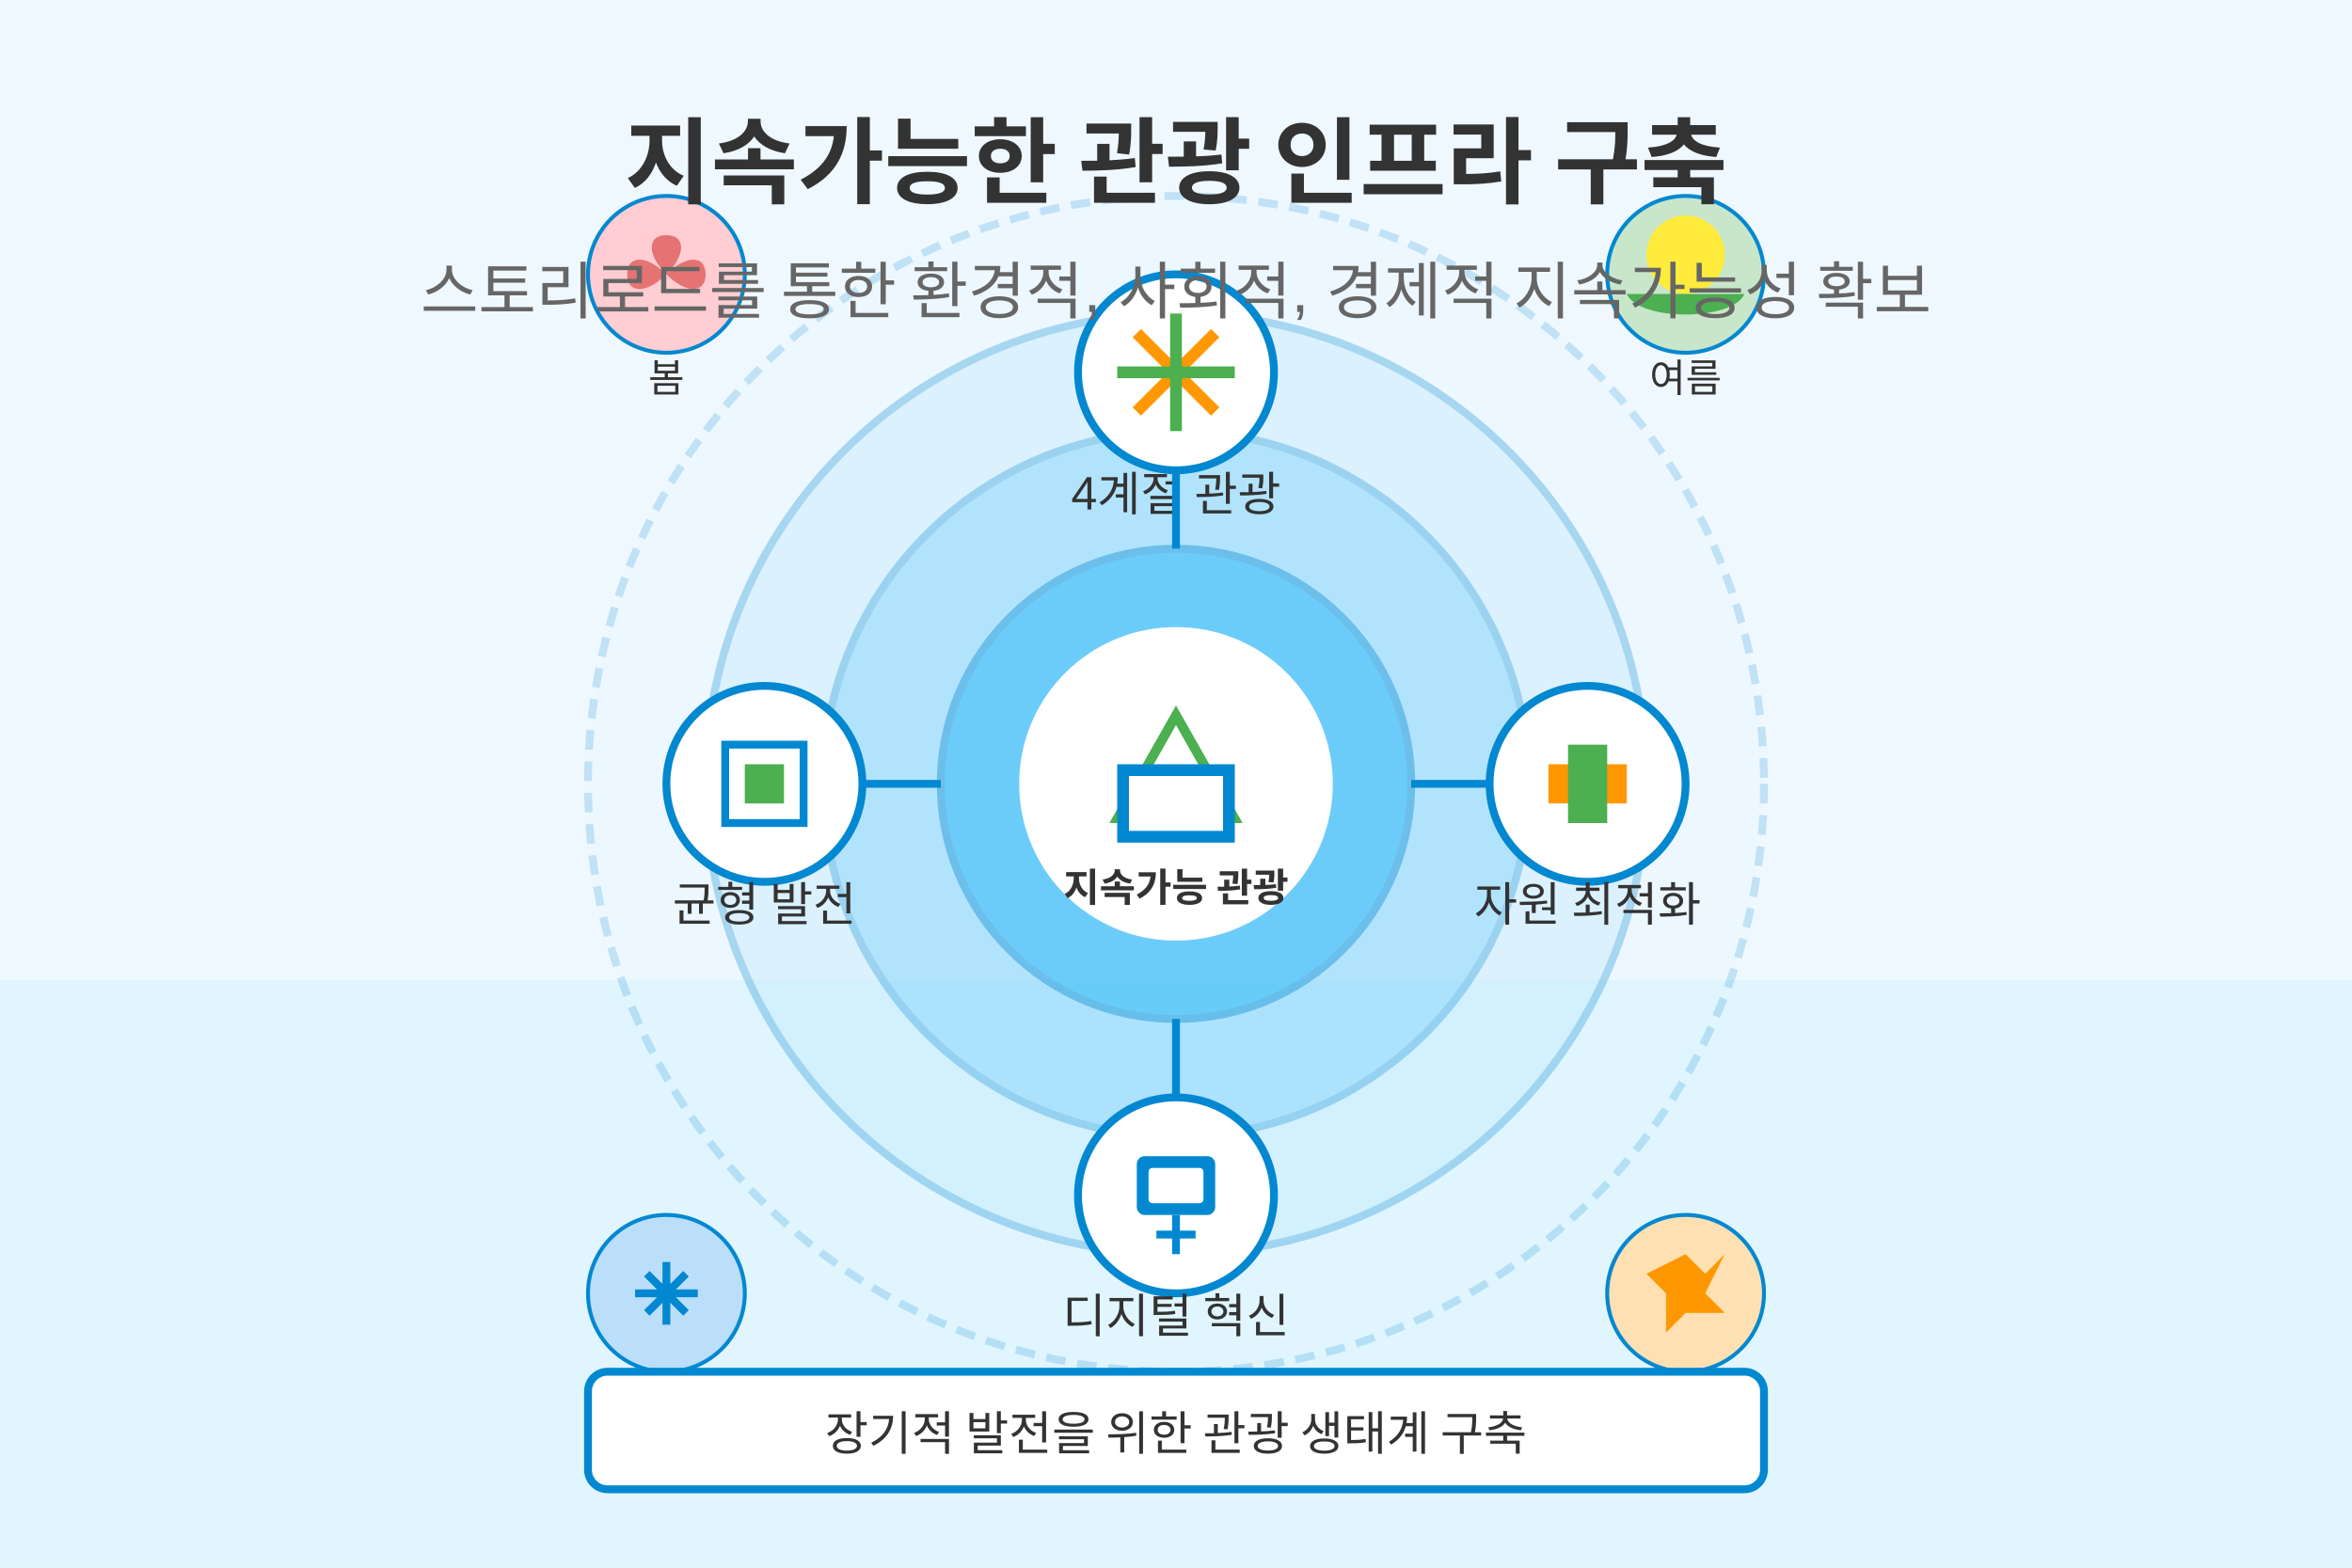
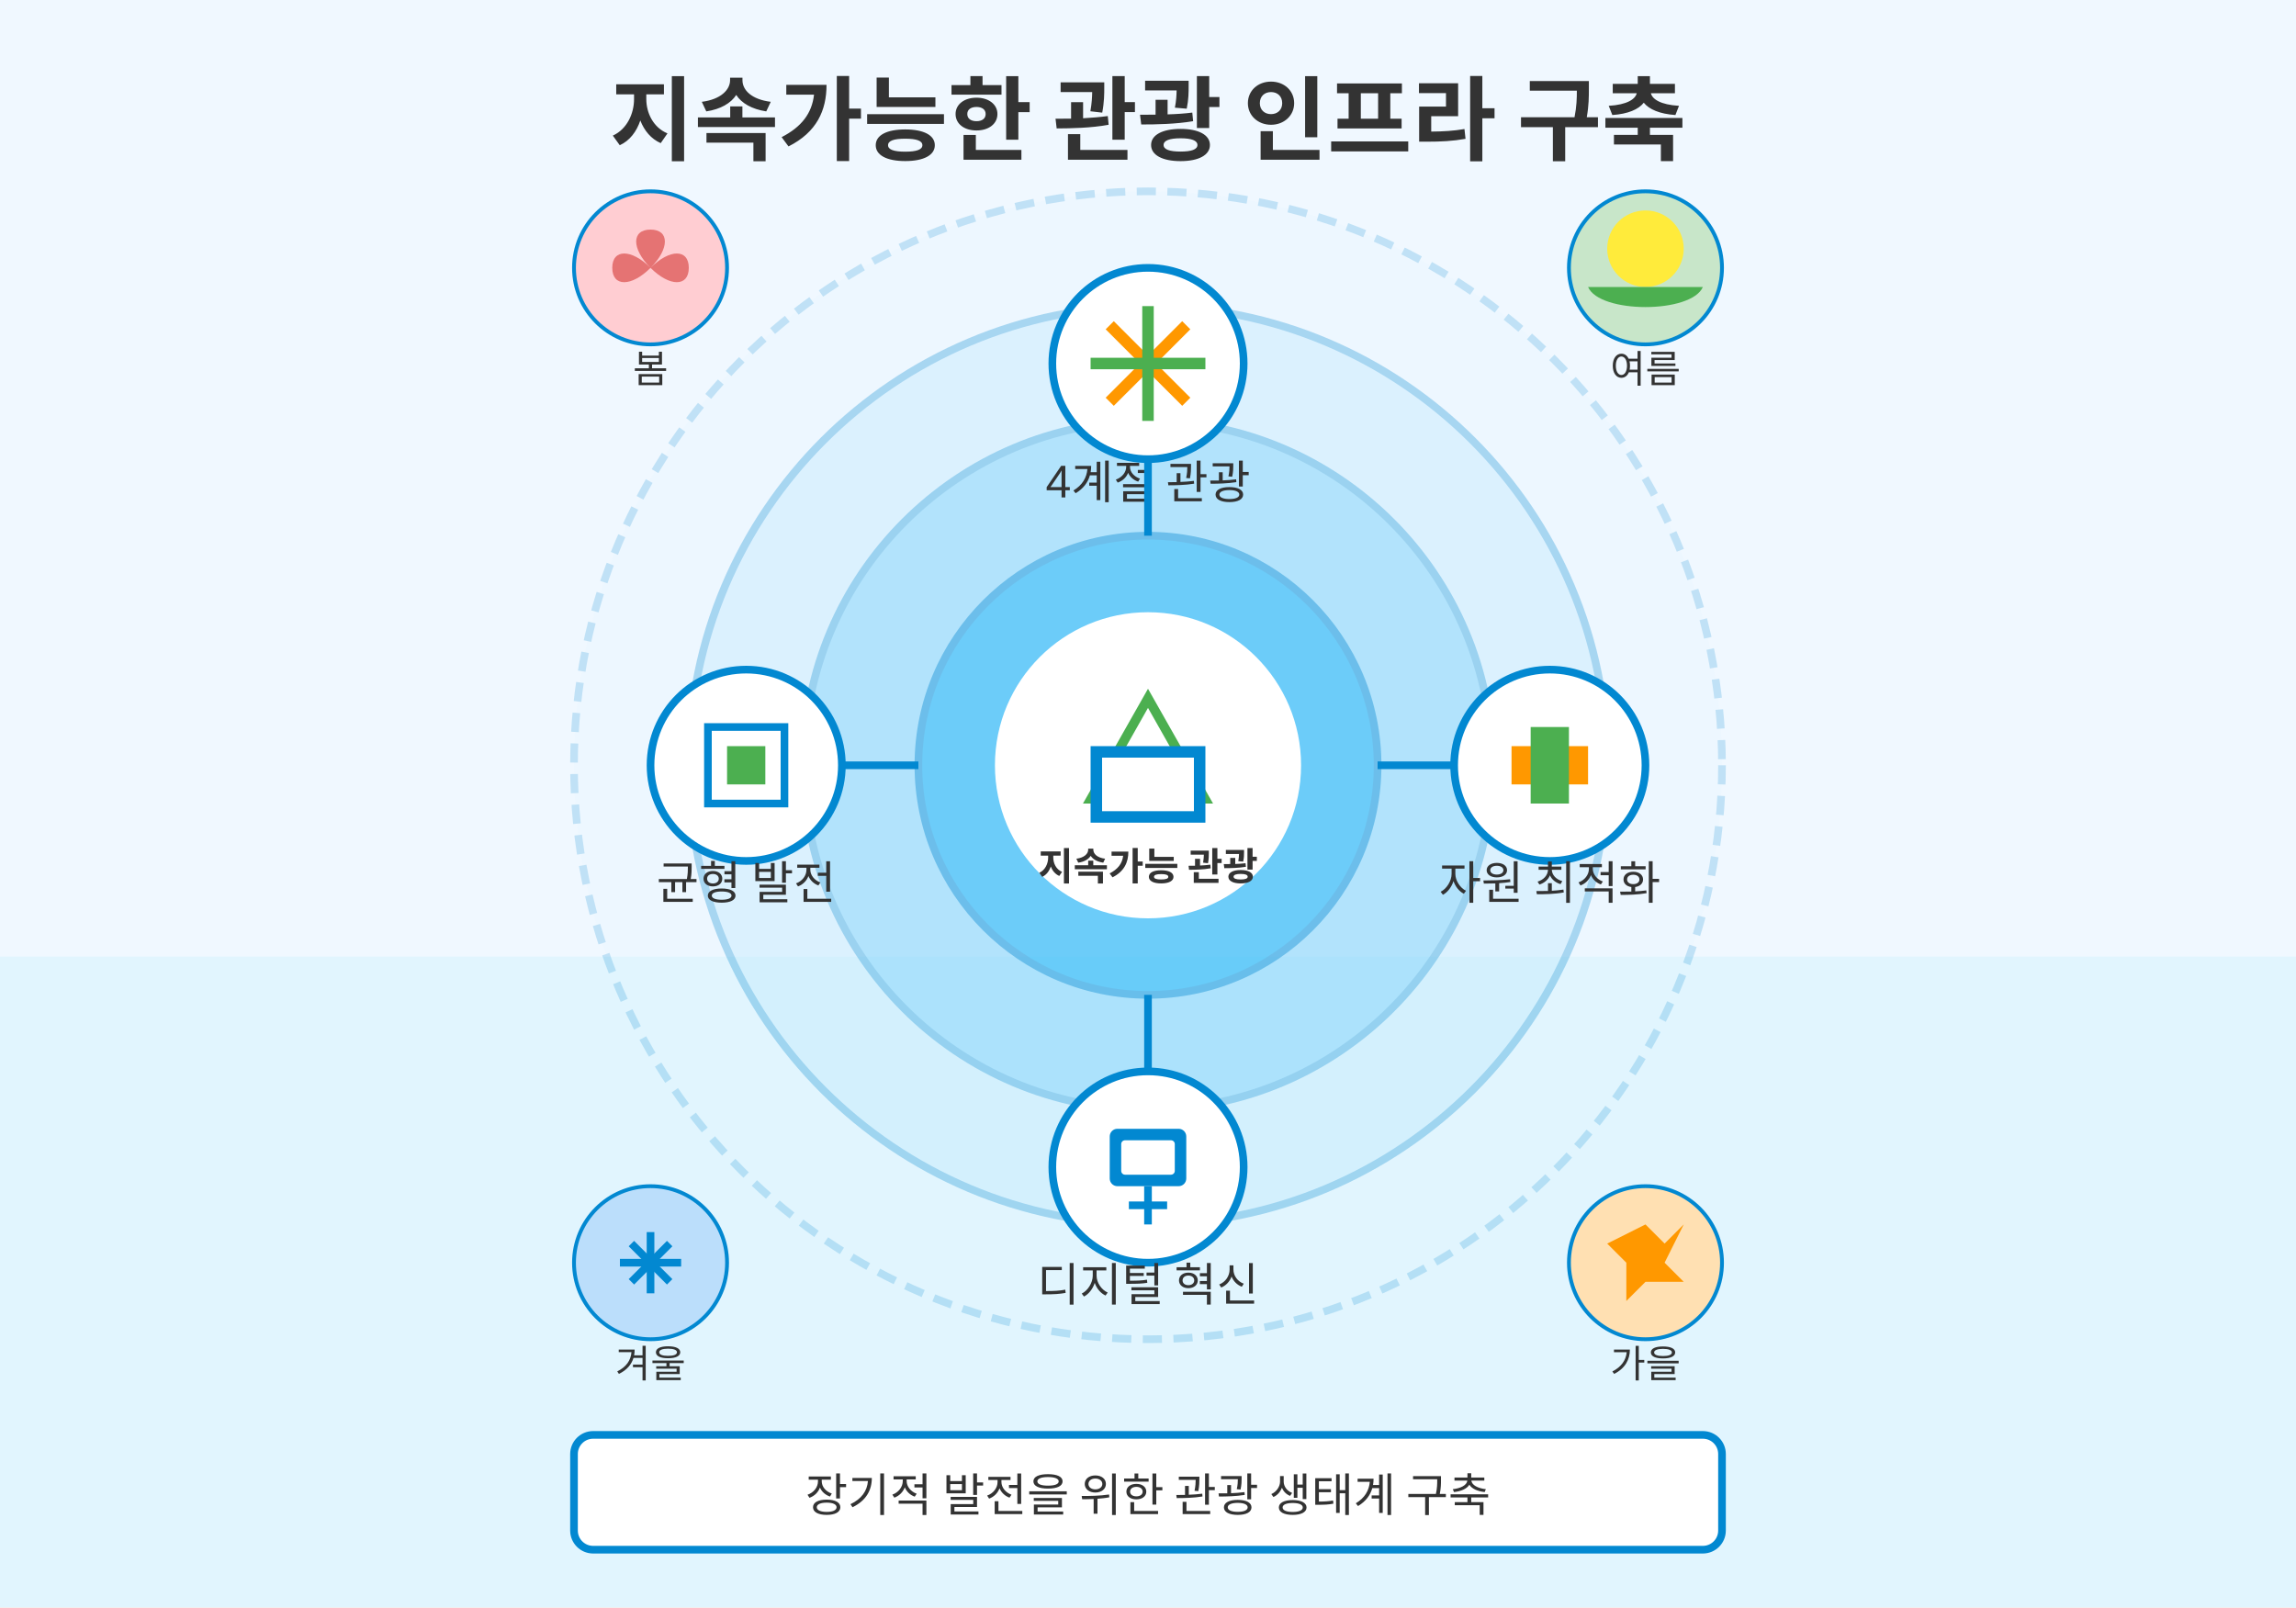
- <svg xmlns="http://www.w3.org/2000/svg" width="600" height="400">
-   <rect width="600" height="400" fill="#f0f8ff" />
-   <path d="M0,250 L600,250 L600,400 L0,400 Z" fill="#e1f5fe" />
+ <svg xmlns="http://www.w3.org/2000/svg" width="600" height="420">
+   <rect width="600" height="420" fill="#f0f8ff" />
+   <path d="M0,250 L600,250 L600,420 L0,420 Z" fill="#e1f5fe" />
  <g transform="translate(300, 200)">
    <circle cx="0" cy="0" r="150" fill="#e1f5fe" opacity="0.2" stroke="#0288d1" stroke-width="2" stroke-dasharray="5,3" />
    <circle cx="0" cy="0" r="120" fill="#b3e5fc" opacity="0.3" stroke="#0288d1" stroke-width="2" />
    <circle cx="0" cy="0" r="90" fill="#4fc3f7" opacity="0.3" stroke="#0288d1" stroke-width="2" />
    <circle cx="0" cy="0" r="60" fill="#03a9f4" opacity="0.4" stroke="#0288d1" stroke-width="2" />
    <g transform="translate(0, 0)">
      <circle cx="0" cy="0" r="40" fill="#ffffff" />
      <path d="M0,-20 L17,10 L-17,10 Z" fill="#4caf50" />
      <path d="M0,-15 L13,8 L-13,8 Z" fill="#ffffff" />
      <path d="M-15,-5 L15,-5 L15,15 L-15,15 Z" fill="#0288d1" />
      <path d="M-12,-2 L12,-2 L12,12 L-12,12 Z" fill="#ffffff" />
      <text x="0" y="30" font-family="Arial, sans-serif" font-size="10" text-anchor="middle" fill="#333" font-weight="bold">지속가능 관광</text>
    </g>
    <g transform="translate(0, -105)">
      <circle cx="0" cy="0" r="25" fill="#ffffff" stroke="#0288d1" stroke-width="2" />
      <path d="M-10,-10 L10,10 M-10,10 L10,-10" stroke="#ff9800" stroke-width="3" />
      <path d="M0,-15 L0,15 M-15,0 L15,0" stroke="#4caf50" stroke-width="3" />
      <text x="0" y="35" font-family="Arial, sans-serif" font-size="12" text-anchor="middle" fill="#333">4계절 관광</text>
    </g>
    <g transform="translate(105, 0)">
      <circle cx="0" cy="0" r="25" fill="#ffffff" stroke="#0288d1" stroke-width="2" />
      <path d="M-10,-5 L10,-5 L10,5 L-10,5 Z" fill="#ff9800" />
      <path d="M-5,-10 L-5,10 L5,10 L5,-10 Z" fill="#4caf50" />
      <text x="0" y="35" font-family="Arial, sans-serif" font-size="12" text-anchor="middle" fill="#333">자원 최적화</text>
    </g>
    <g transform="translate(0, 105)">
      <circle cx="0" cy="0" r="25" fill="#ffffff" stroke="#0288d1" stroke-width="2" />
      <rect x="-10" y="-10" width="20" height="15" rx="2" fill="#0288d1" />
      <rect x="-7" y="-7" width="14" height="9" rx="1" fill="#ffffff" />
      <path d="M-5,10 L5,10 M0,5 L0,15" stroke="#0288d1" stroke-width="2" />
      <text x="0" y="35" font-family="Arial, sans-serif" font-size="12" text-anchor="middle" fill="#333">디지털 혁신</text>
    </g>
    <g transform="translate(-105, 0)">
      <circle cx="0" cy="0" r="25" fill="#ffffff" stroke="#0288d1" stroke-width="2" />
      <path d="M-10,-10 L-10,10 L10,10 L10,-10 Z" fill="none" stroke="#0288d1" stroke-width="2" />
      <path d="M-5,-5 L-5,5 L5,5 L5,-5 Z" fill="#4caf50" />
      <text x="0" y="35" font-family="Arial, sans-serif" font-size="12" text-anchor="middle" fill="#333">균형 발전</text>
    </g>
    <line x1="0" y1="-60" x2="0" y2="-80" stroke="#0288d1" stroke-width="2" />
    <line x1="60" y1="0" x2="80" y2="0" stroke="#0288d1" stroke-width="2" />
    <line x1="0" y1="60" x2="0" y2="80" stroke="#0288d1" stroke-width="2" />
    <line x1="-60" y1="0" x2="-80" y2="0" stroke="#0288d1" stroke-width="2" />
    <g transform="translate(-130, -130)">
      <circle cx="0" cy="0" r="20" fill="#ffcdd2" stroke="#0288d1" stroke-width="1" />
      <path d="M0,0 C-5,-5 -5,-10 0,-10 C5,-10 5,-5 0,0 C5,5 10,5 10,0 C10,-5 5,-5 0,0 C-5,5 -10,5 -10,0 C-10,-5 -5,-5 0,0" fill="#e57373" />
      <text x="0" y="30" font-family="Arial, sans-serif" font-size="10" text-anchor="middle" fill="#333">봄</text>
    </g>
    <g transform="translate(130, -130)">
      <circle cx="0" cy="0" r="20" fill="#c8e6c9" stroke="#0288d1" stroke-width="1" />
      <circle cx="0" cy="-5" r="10" fill="#ffeb3b" />
      <path d="M-15,5 L15,5 C12,12 -12,12 -15,5 Z" fill="#4caf50" />
      <text x="0" y="30" font-family="Arial, sans-serif" font-size="10" text-anchor="middle" fill="#333">여름</text>
    </g>
    <g transform="translate(130, 130)">
      <circle cx="0" cy="0" r="20" fill="#ffe0b2" stroke="#0288d1" stroke-width="1" />
      <path d="M0,-10 L5,-5 L10,-10 L5,0 L10,5 L0,5 L-5,10 L-5,0 L-10,-5 L0,-10" fill="#ff9800" />
      <text x="0" y="30" font-family="Arial, sans-serif" font-size="10" text-anchor="middle" fill="#333">가을</text>
    </g>
    <g transform="translate(-130, 130)">
      <circle cx="0" cy="0" r="20" fill="#bbdefb" stroke="#0288d1" stroke-width="1" />
      <path d="M-5,-5 L5,5 M-5,5 L5,-5" stroke="#0288d1" stroke-width="2" />
      <path d="M-8,0 L8,0 M0,-8 L0,8" stroke="#0288d1" stroke-width="2" />
      <text x="0" y="30" font-family="Arial, sans-serif" font-size="10" text-anchor="middle" fill="#333">겨울</text>
    </g>
  </g>
-   <text x="300" y="50" font-family="Arial, sans-serif" font-size="24" text-anchor="middle" font-weight="bold" fill="#333">지속가능한 관광 인프라 구축</text>
-   <text x="300" y="80" font-family="Arial, sans-serif" font-size="16" text-anchor="middle" fill="#666">스토리로드를 통한 환경적, 사회적, 경제적 지속가능성 확보</text>
-   <rect x="150" y="350" width="300" height="30" rx="5" fill="#ffffff" stroke="#0288d1" stroke-width="2" />
-   <text x="300" y="370" font-family="Arial, sans-serif" font-size="12" text-anchor="middle" fill="#333">장기적 발전을 위한 관광 생태계 구축</text>
+   <text x="300" y="40" font-family="Arial, sans-serif" font-size="24" text-anchor="middle" font-weight="bold" fill="#333">지속가능한 관광 인프라 구축</text>
+   <rect x="150" y="375" width="300" height="30" rx="5" fill="#ffffff" stroke="#0288d1" stroke-width="2" />
+   <text x="300" y="395" font-family="Arial, sans-serif" font-size="12" text-anchor="middle" fill="#333">장기적 발전을 위한 관광 생태계 구축</text>
</svg>
